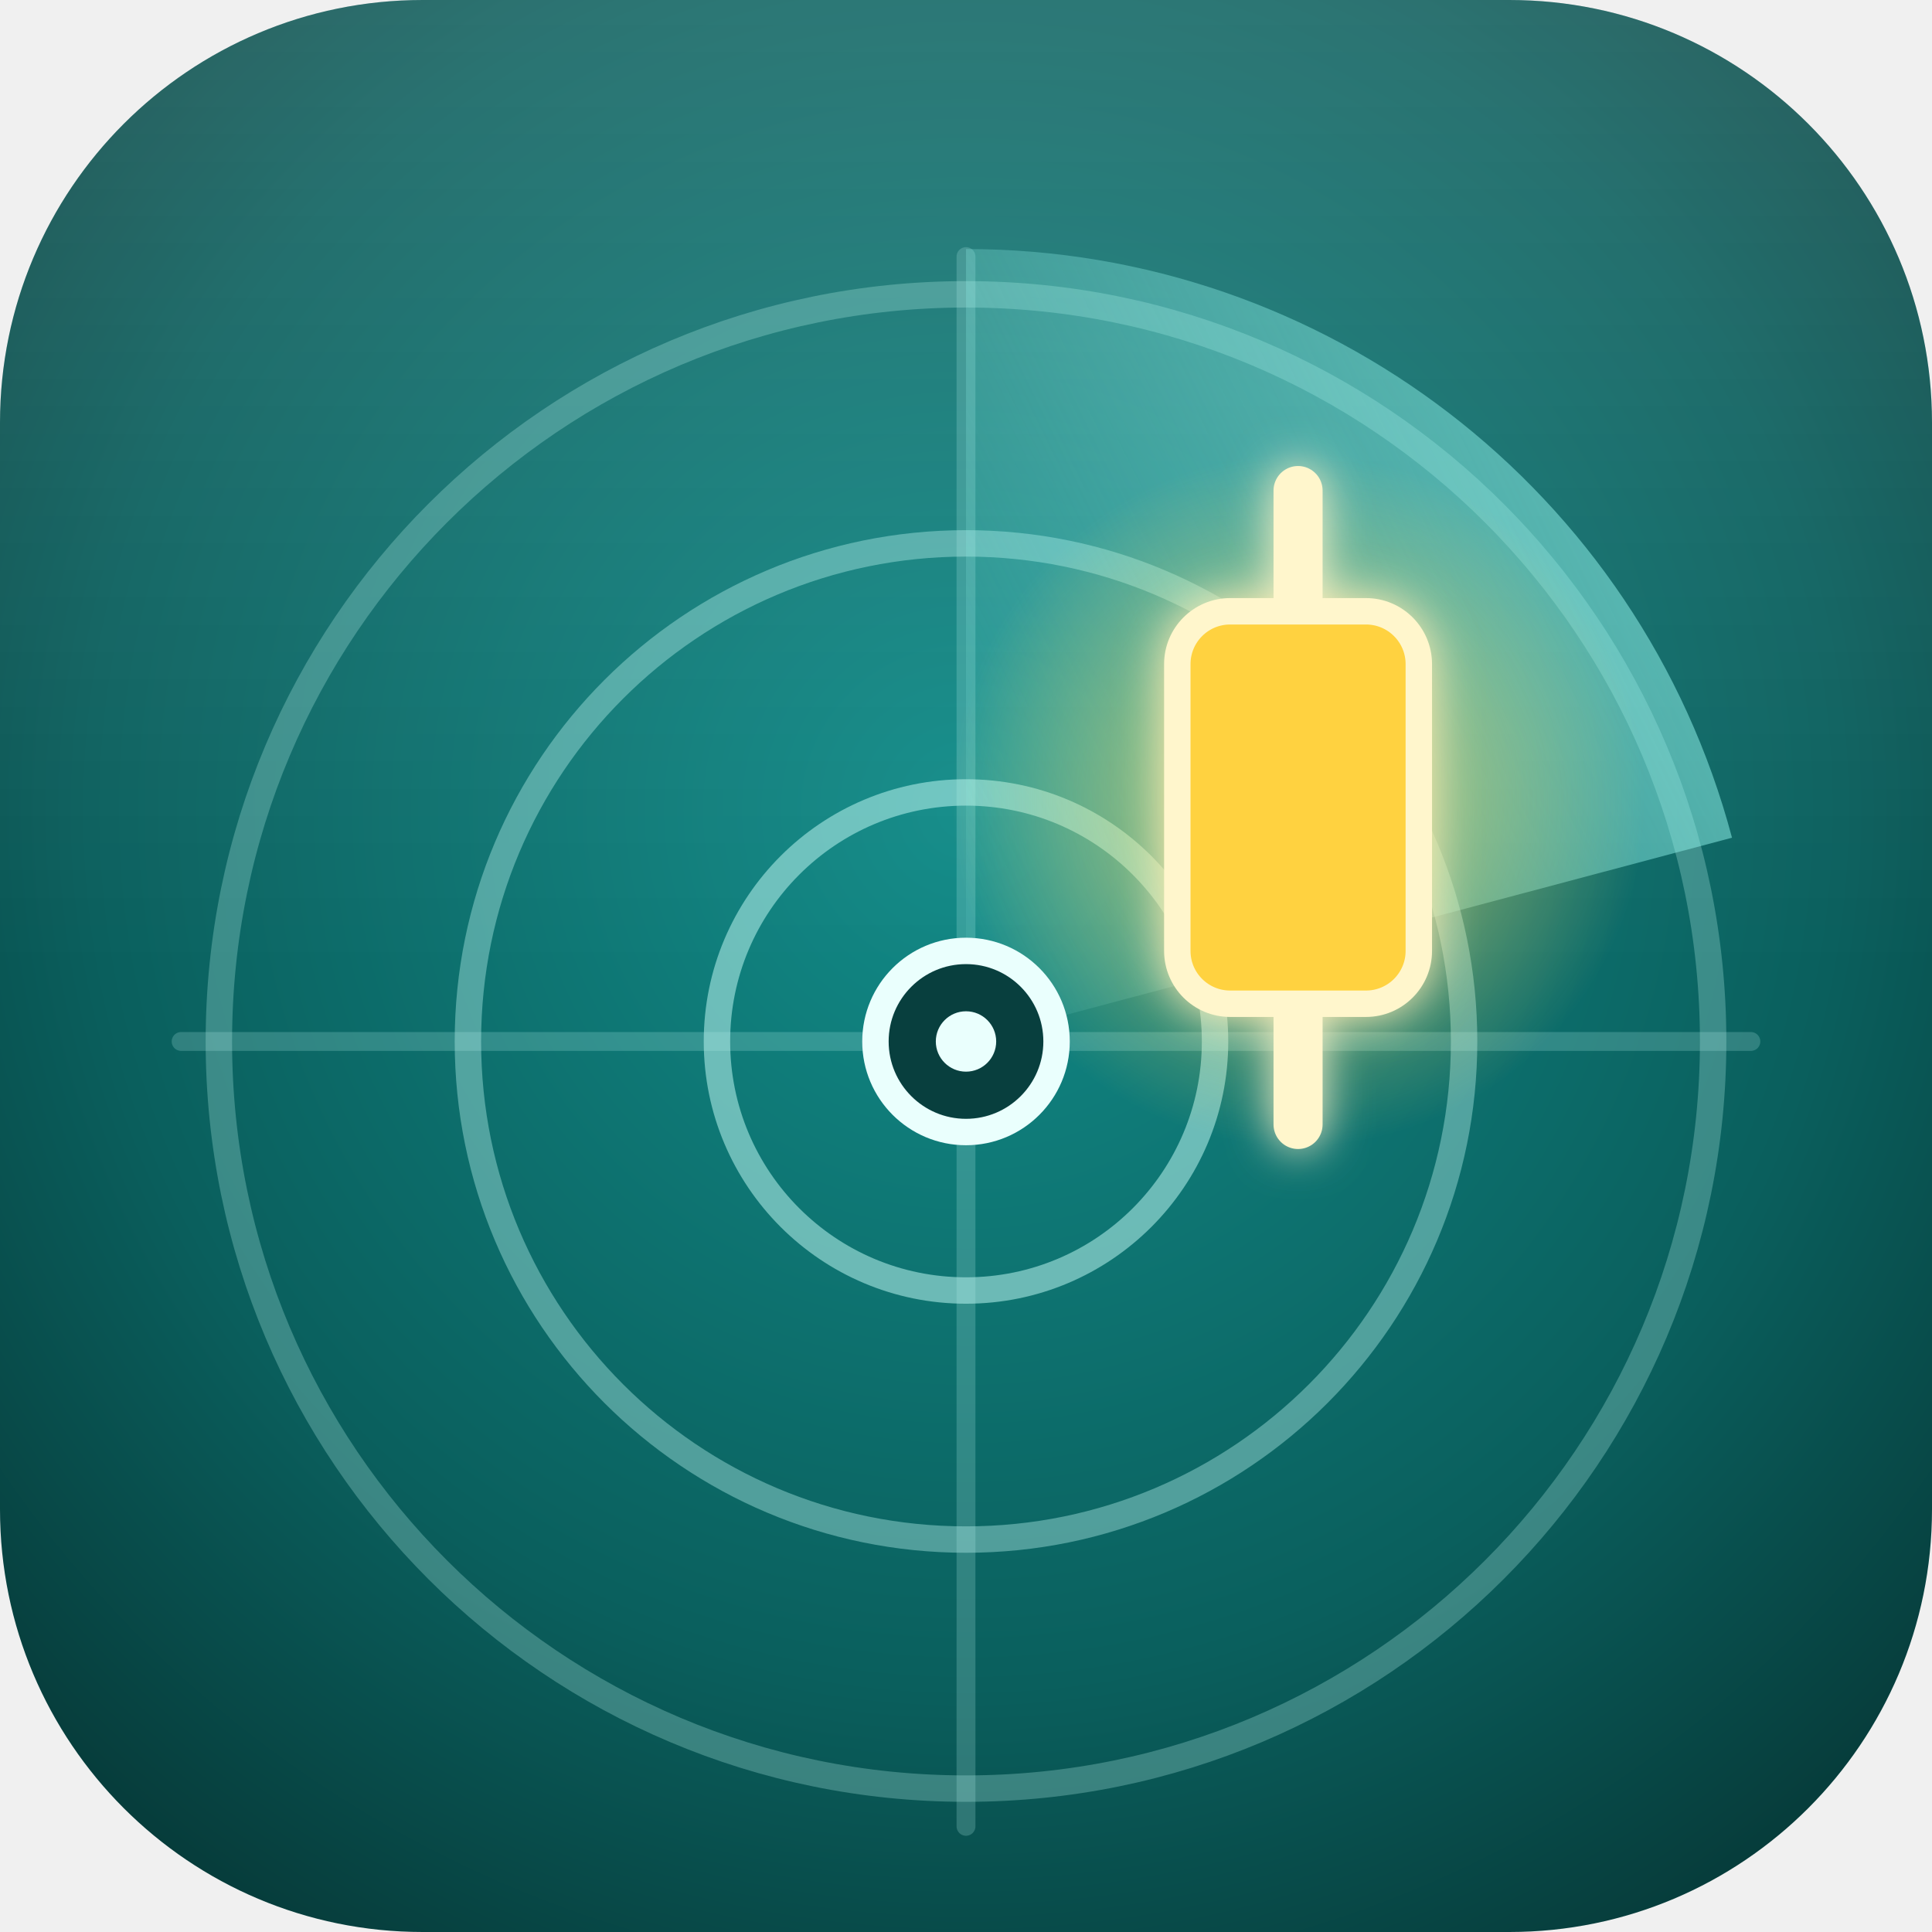
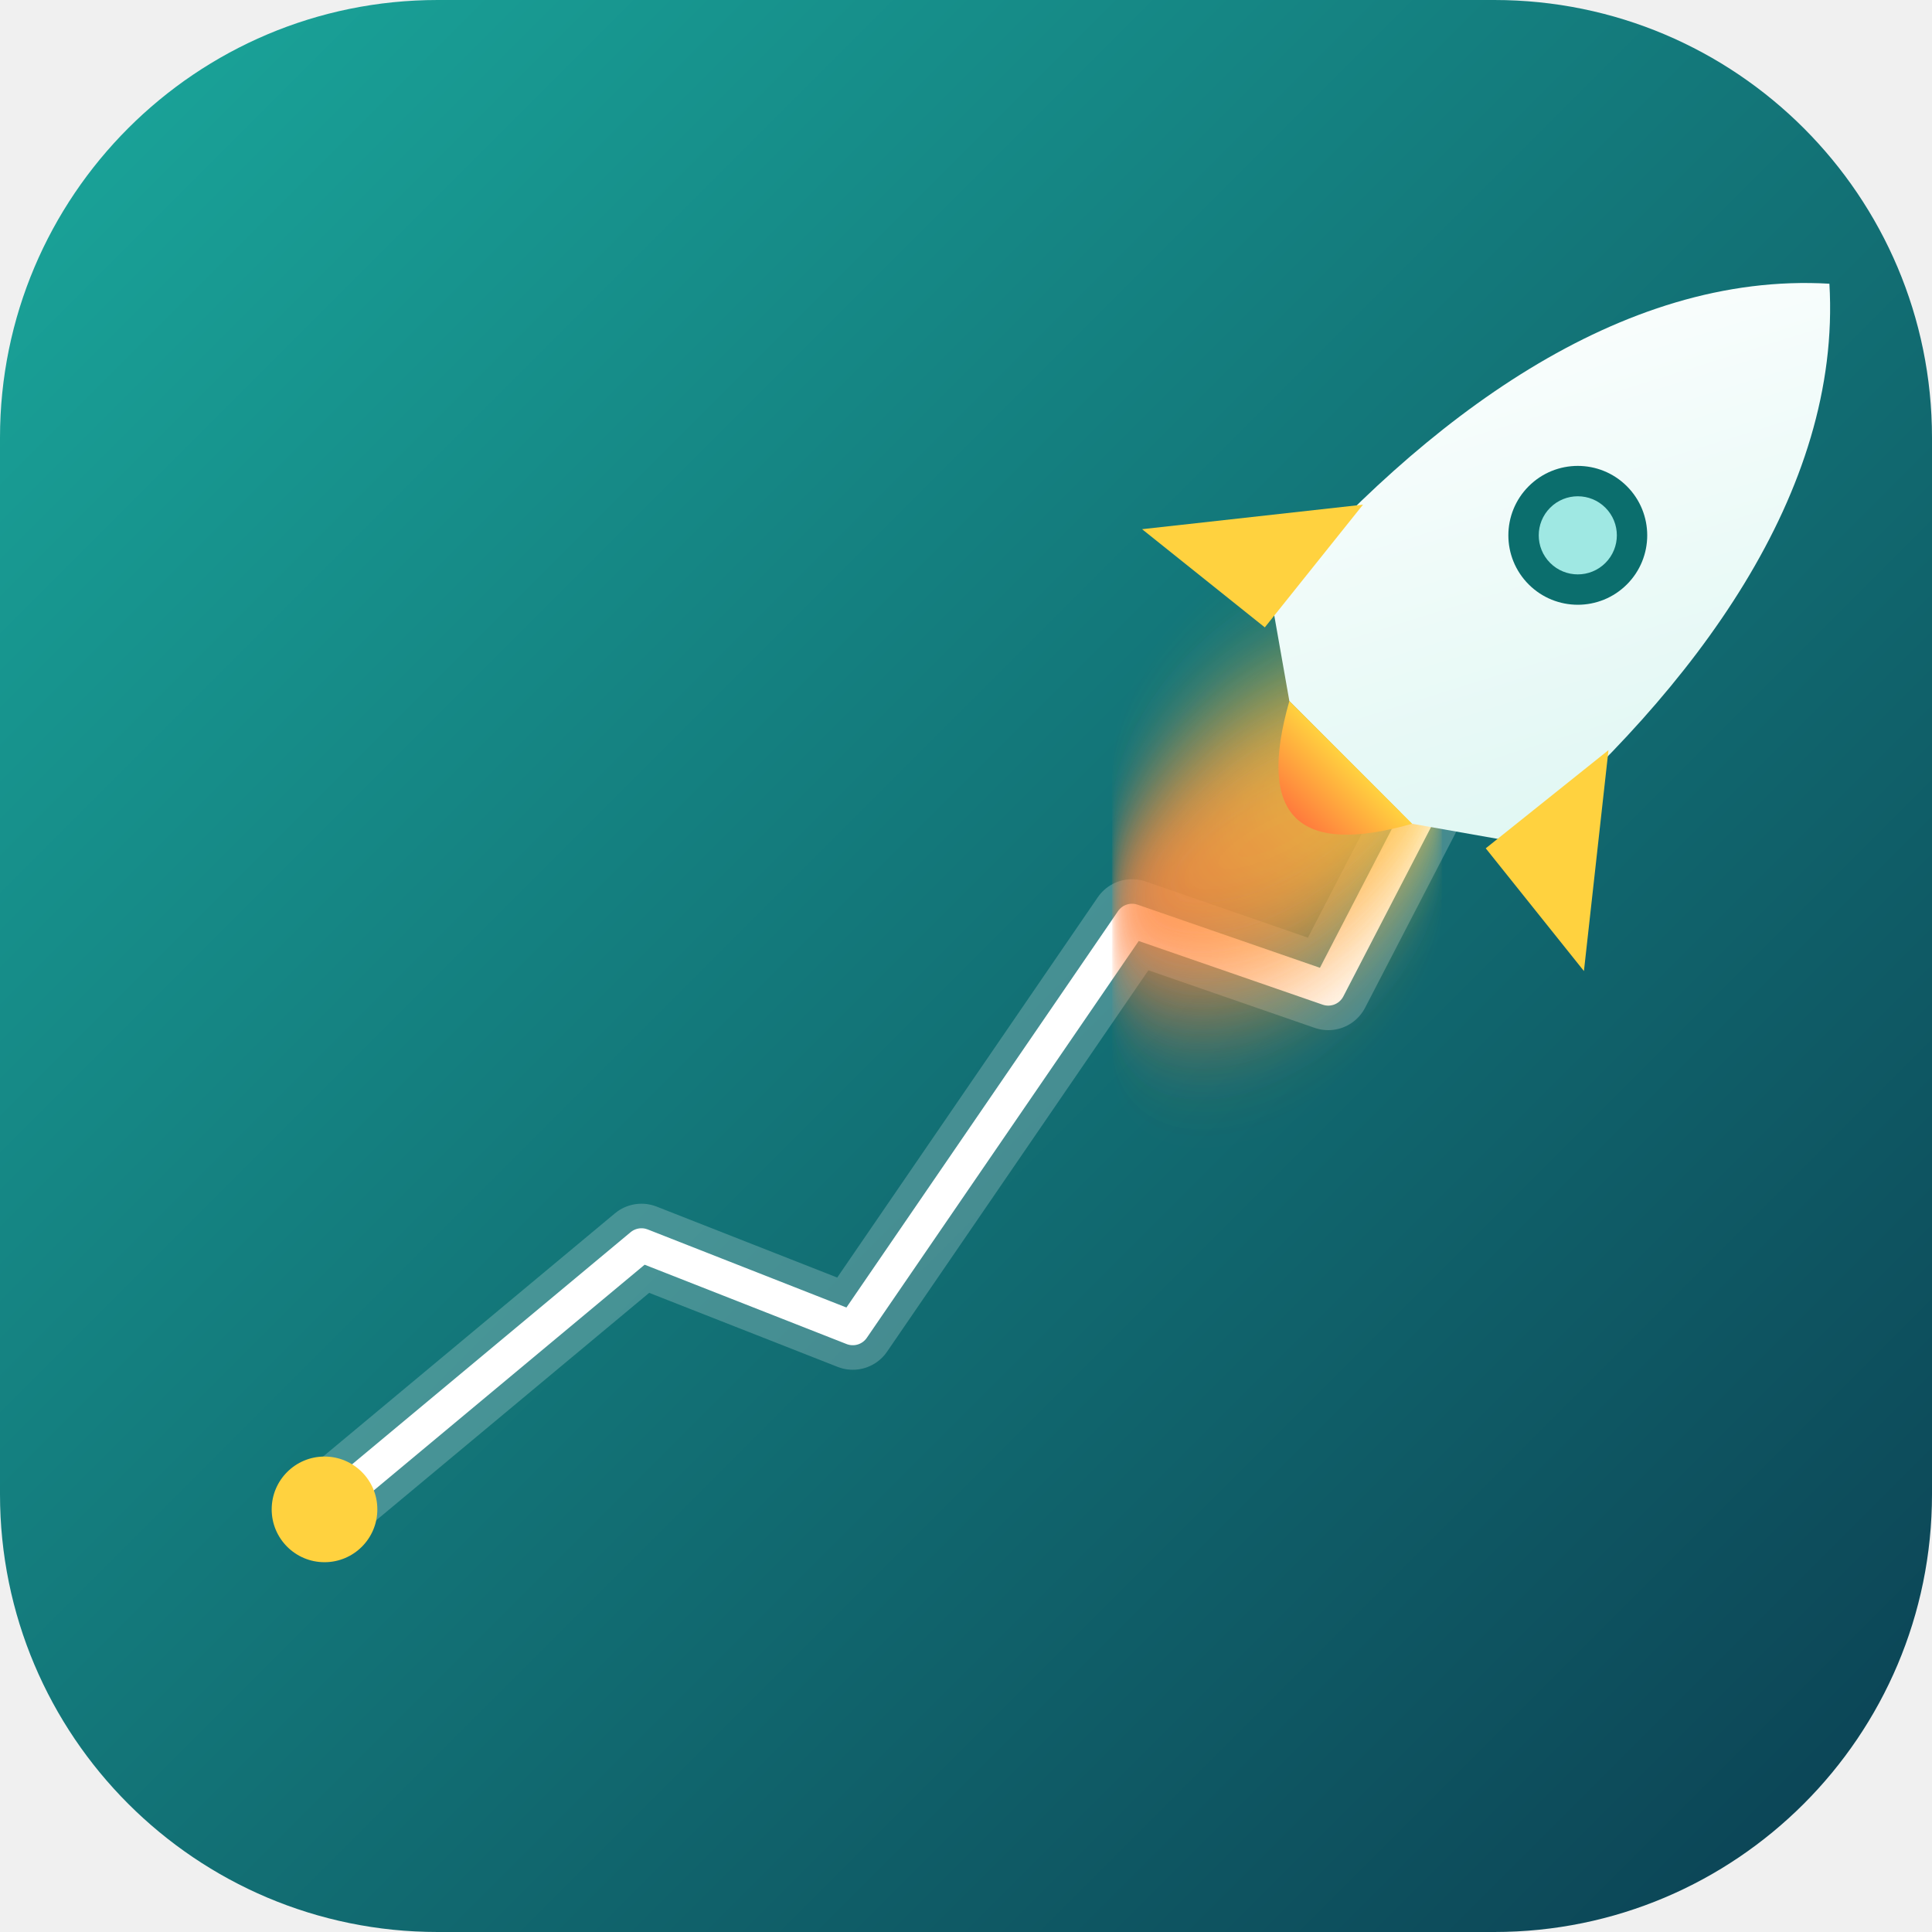
<svg xmlns="http://www.w3.org/2000/svg" viewBox="0 0 512 512" width="512" height="512">
  <defs>
-     <radialGradient id="bg" cx="0.5" cy="0.42" r="0.75">
-       <stop offset="0" stop-color="#128c89" />
-       <stop offset="0.6" stop-color="#0a5f5d" />
-       <stop offset="1" stop-color="#05302f" />
-     </radialGradient>
-     <linearGradient id="sheen" x1="0" y1="0" x2="0" y2="1">
-       <stop offset="0" stop-color="#ffffff" stop-opacity="0.14" />
-       <stop offset="0.5" stop-color="#ffffff" stop-opacity="0" />
+     <linearGradient id="bg" x1="0" y1="0" x2="1" y2="1">
+       <stop offset="0" stop-color="#1aa89c" />
+       <stop offset="1" stop-color="#0b3f52" />
    </linearGradient>
-     <linearGradient id="sweep" gradientUnits="userSpaceOnUse" x1="256" y1="276" x2="470" y2="170">
-       <stop offset="0" stop-color="#8ff2ea" stop-opacity="0.05" />
-       <stop offset="1" stop-color="#8ff2ea" stop-opacity="0.6" />
+     <linearGradient id="trail" x1="0" y1="1" x2="0" y2="0">
+       <stop offset="0" stop-color="#ffffff" stop-opacity="0" />
+       <stop offset="1" stop-color="#ffffff" stop-opacity="0.9" />
    </linearGradient>
-     <radialGradient id="halo" cx="0.5" cy="0.5" r="0.5">
-       <stop offset="0" stop-color="#ffe066" stop-opacity="0.75" />
-       <stop offset="1" stop-color="#ffe066" stop-opacity="0" />
-     </radialGradient>
-     <filter id="glow" x="-50%" y="-50%" width="200%" height="200%">
-       <feGaussianBlur stdDeviation="6" result="b" />
-       <feMerge>
-         <feMergeNode in="b" />
-         <feMergeNode in="SourceGraphic" />
-       </feMerge>
+     <linearGradient id="body" x1="0" y1="0" x2="1" y2="1">
+       <stop offset="0" stop-color="#ffffff" />
+       <stop offset="1" stop-color="#dff7f3" />
+     </linearGradient>
+     <linearGradient id="flame" x1="0" y1="0" x2="0" y2="1">
+       <stop offset="0" stop-color="#ffd23f" />
+       <stop offset="1" stop-color="#ff7a3d" />
+     </linearGradient>
+     <filter id="soft" x="-40%" y="-40%" width="180%" height="180%">
+       <feGaussianBlur stdDeviation="10" />
    </filter>
-     <clipPath id="round">
-       <rect width="512" height="512" rx="112" />
-     </clipPath>
  </defs>
-   <rect width="512" height="512" rx="112" fill="url(#bg)" />
-   <rect width="512" height="512" rx="112" fill="url(#sheen)" />
-   <g clip-path="url(#round)">
-     <g fill="none" stroke="#b9f3ee" stroke-linecap="round">
-       <circle cx="256" cy="276" r="66" stroke-width="7" stroke-opacity="0.55" />
-       <circle cx="256" cy="276" r="132" stroke-width="7" stroke-opacity="0.4" />
-       <circle cx="256" cy="276" r="198" stroke-width="7" stroke-opacity="0.28" />
-     </g>
-     <g stroke="#b9f3ee" stroke-opacity="0.22" stroke-width="5" stroke-linecap="round">
-       <line x1="48" y1="276" x2="464" y2="276" />
-       <line x1="256" y1="68" x2="256" y2="484" />
-     </g>
-     <path d="M256 276 L256 66 A210 210 0 0 1 459 222 Z" fill="url(#sweep)" />
-     <line x1="256" y1="276" x2="256" y2="66" stroke="#eafffd" stroke-width="11" stroke-linecap="round" filter="url(#glow)" />
-     <circle cx="344" cy="212" r="92" fill="url(#halo)" />
-     <g filter="url(#glow)">
-       <line x1="344" y1="130" x2="344" y2="298" stroke="#fff6cc" stroke-width="13" stroke-linecap="round" />
-       <rect x="312" y="162" width="64" height="104" rx="14" fill="#ffd23f" stroke="#fff6cc" stroke-width="7" />
-     </g>
-     <circle cx="256" cy="276" r="24" fill="#083f3e" stroke="#eafffd" stroke-width="7" />
-     <circle cx="256" cy="276" r="8" fill="#eafffd" />
+   <rect width="512" height="512" rx="116" fill="url(#bg)" />
+   <path d="M86 400 L170 330 L226 352 L300 244 L352 262 L410 150" fill="none" stroke="#ffffff" stroke-opacity="0.22" stroke-width="22" stroke-linecap="round" stroke-linejoin="round" />
+   <path d="M86 400 L170 330 L226 352 L300 244 L352 262 L410 150" fill="none" stroke="#ffffff" stroke-width="9" stroke-linecap="round" stroke-linejoin="round" />
+   <g transform="translate(410 150) rotate(45) scale(1.15)">
+     <ellipse cx="0" cy="88" rx="28" ry="46" fill="url(#flame)" filter="url(#soft)" opacity=".9" />
+     <path d="M0 -92 C 36 -60 44 -4 40 50 L 20 64 L -20 64 L -40 50 C -44 -4 -36 -60 0 -92 Z" fill="url(#body)" />
+     <path d="M-40 20 L-72 60 L-36 56 Z" fill="#ffd23f" />
+     <path d="M40 20 L72 60 L36 56 Z" fill="#ffd23f" />
+     <circle cx="0" cy="-10" r="16" fill="#0b6e6d" />
+     <circle cx="0" cy="-10" r="9" fill="#9fe8e3" />
+     <path d="M-20 64 Q0 100 20 64 Z" fill="url(#flame)" />
  </g>
+   <circle cx="86" cy="400" r="14" fill="#ffd23f" />
</svg>
